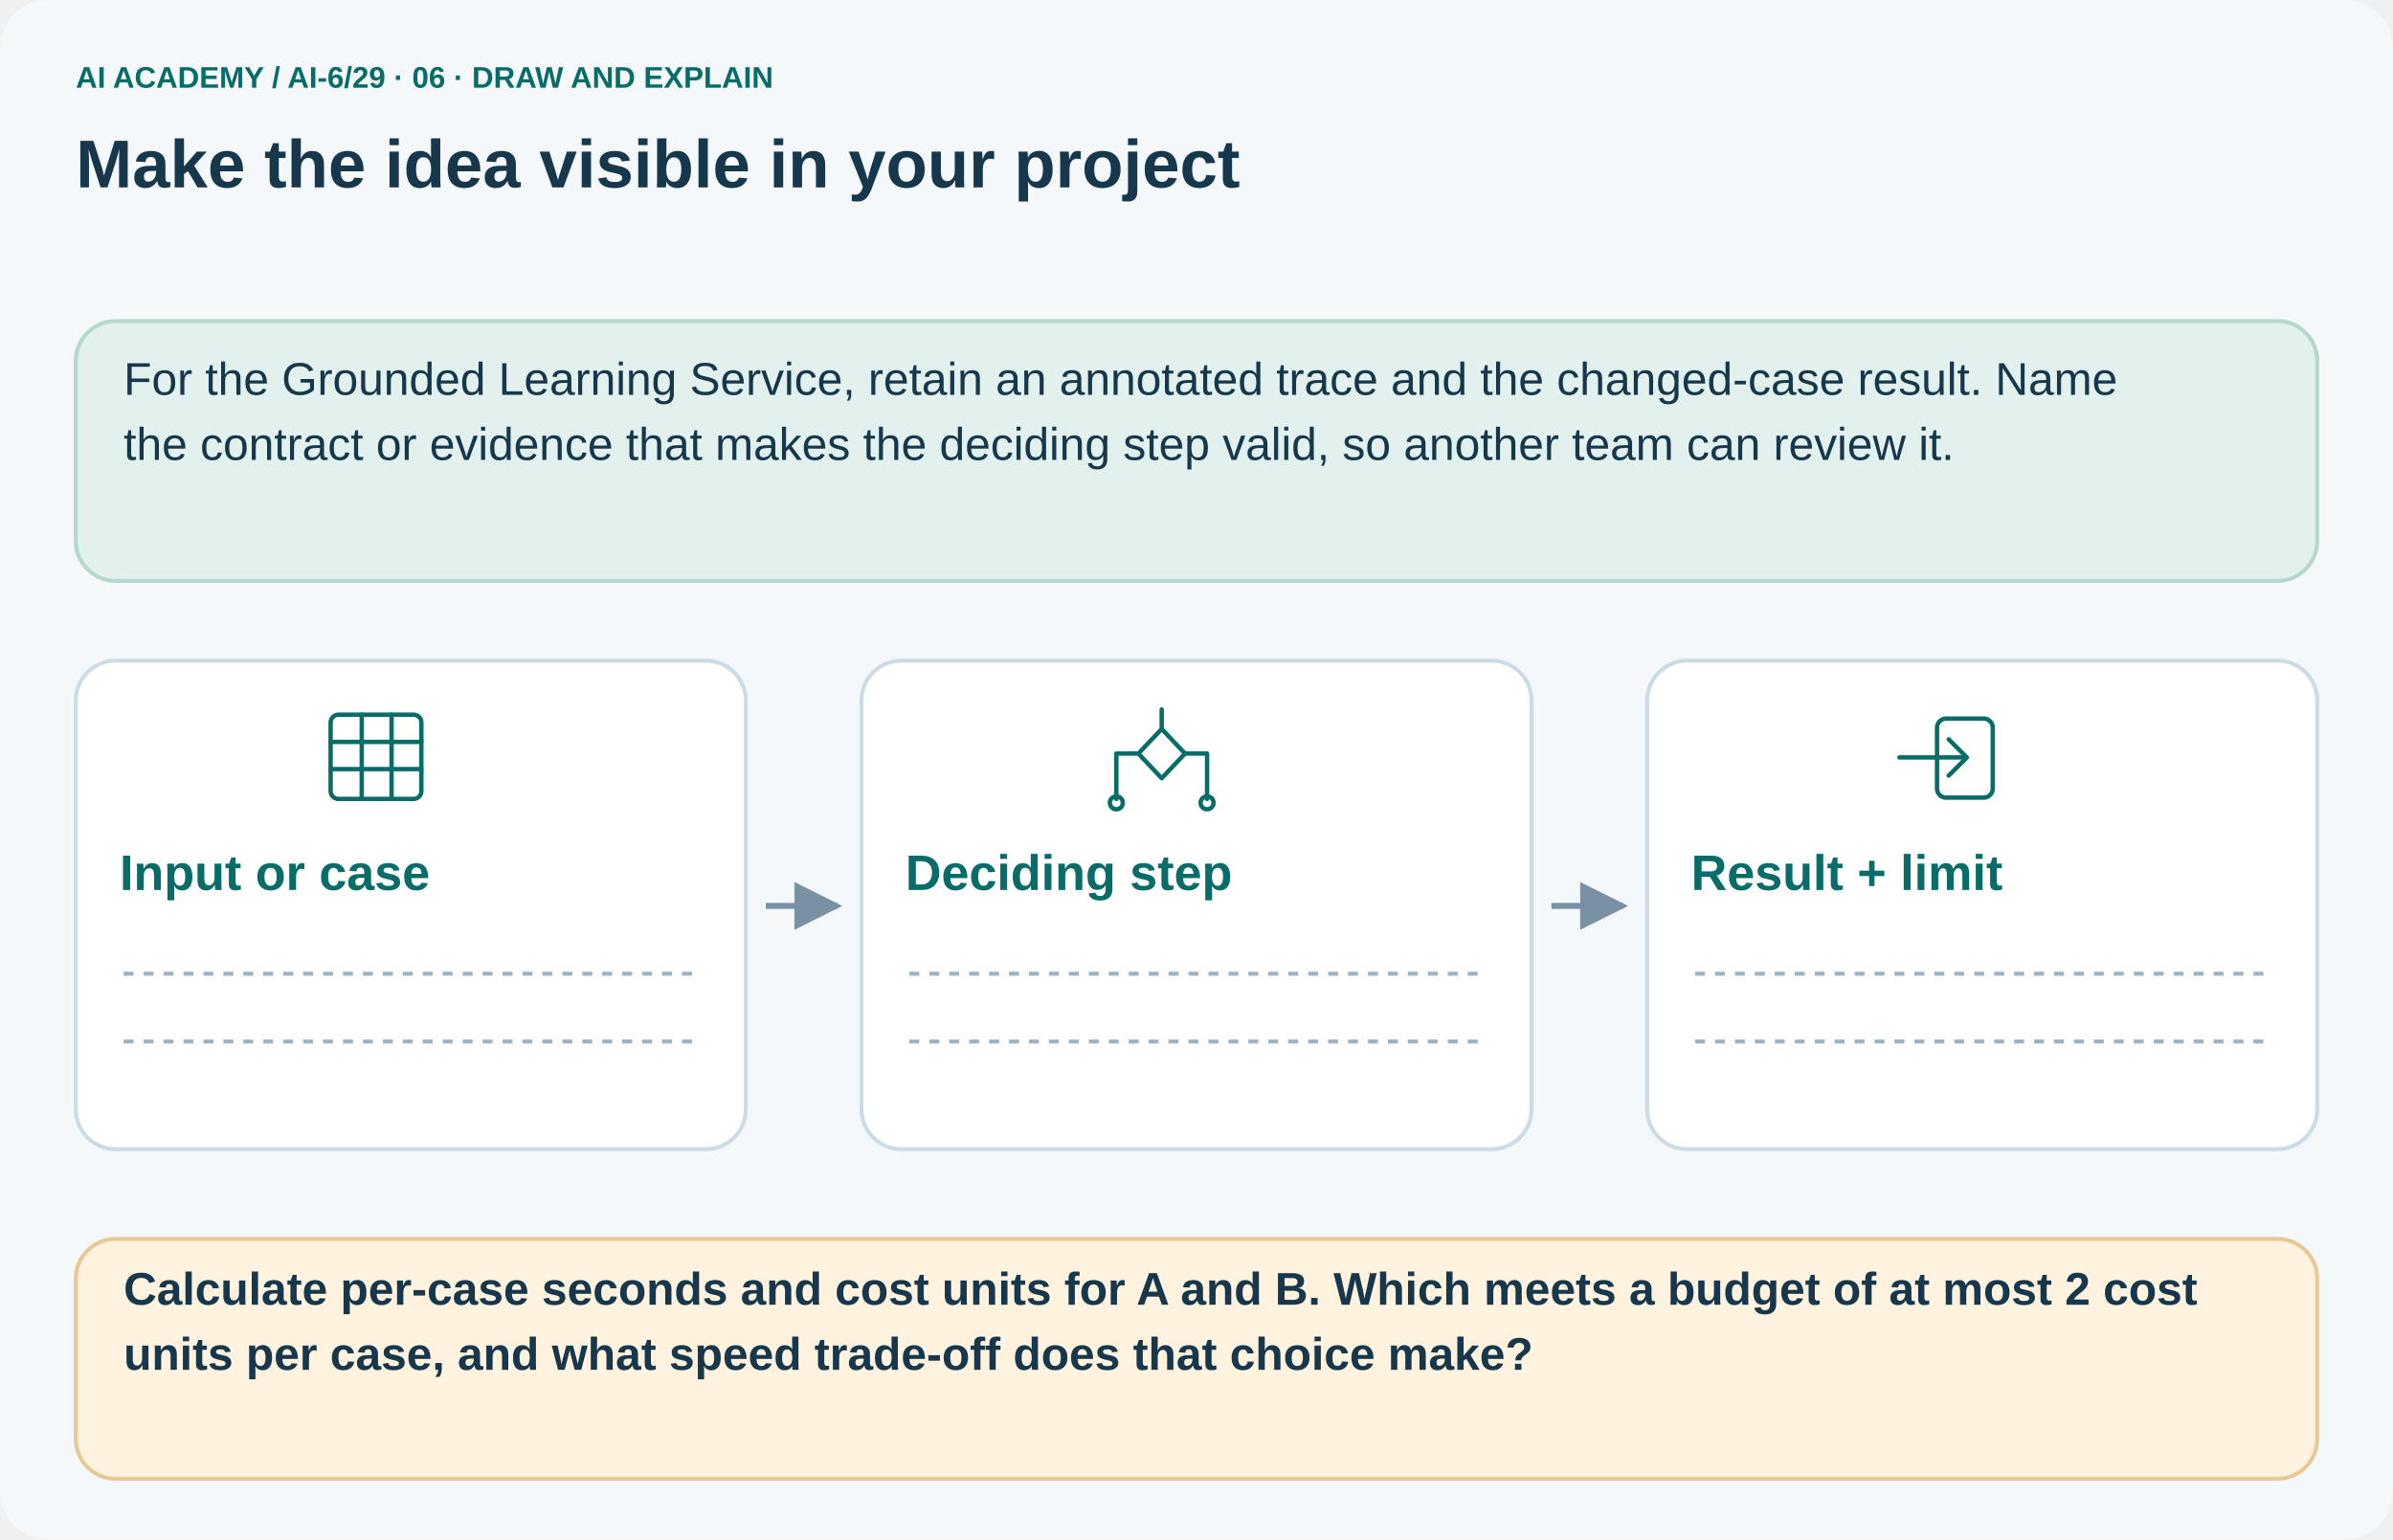
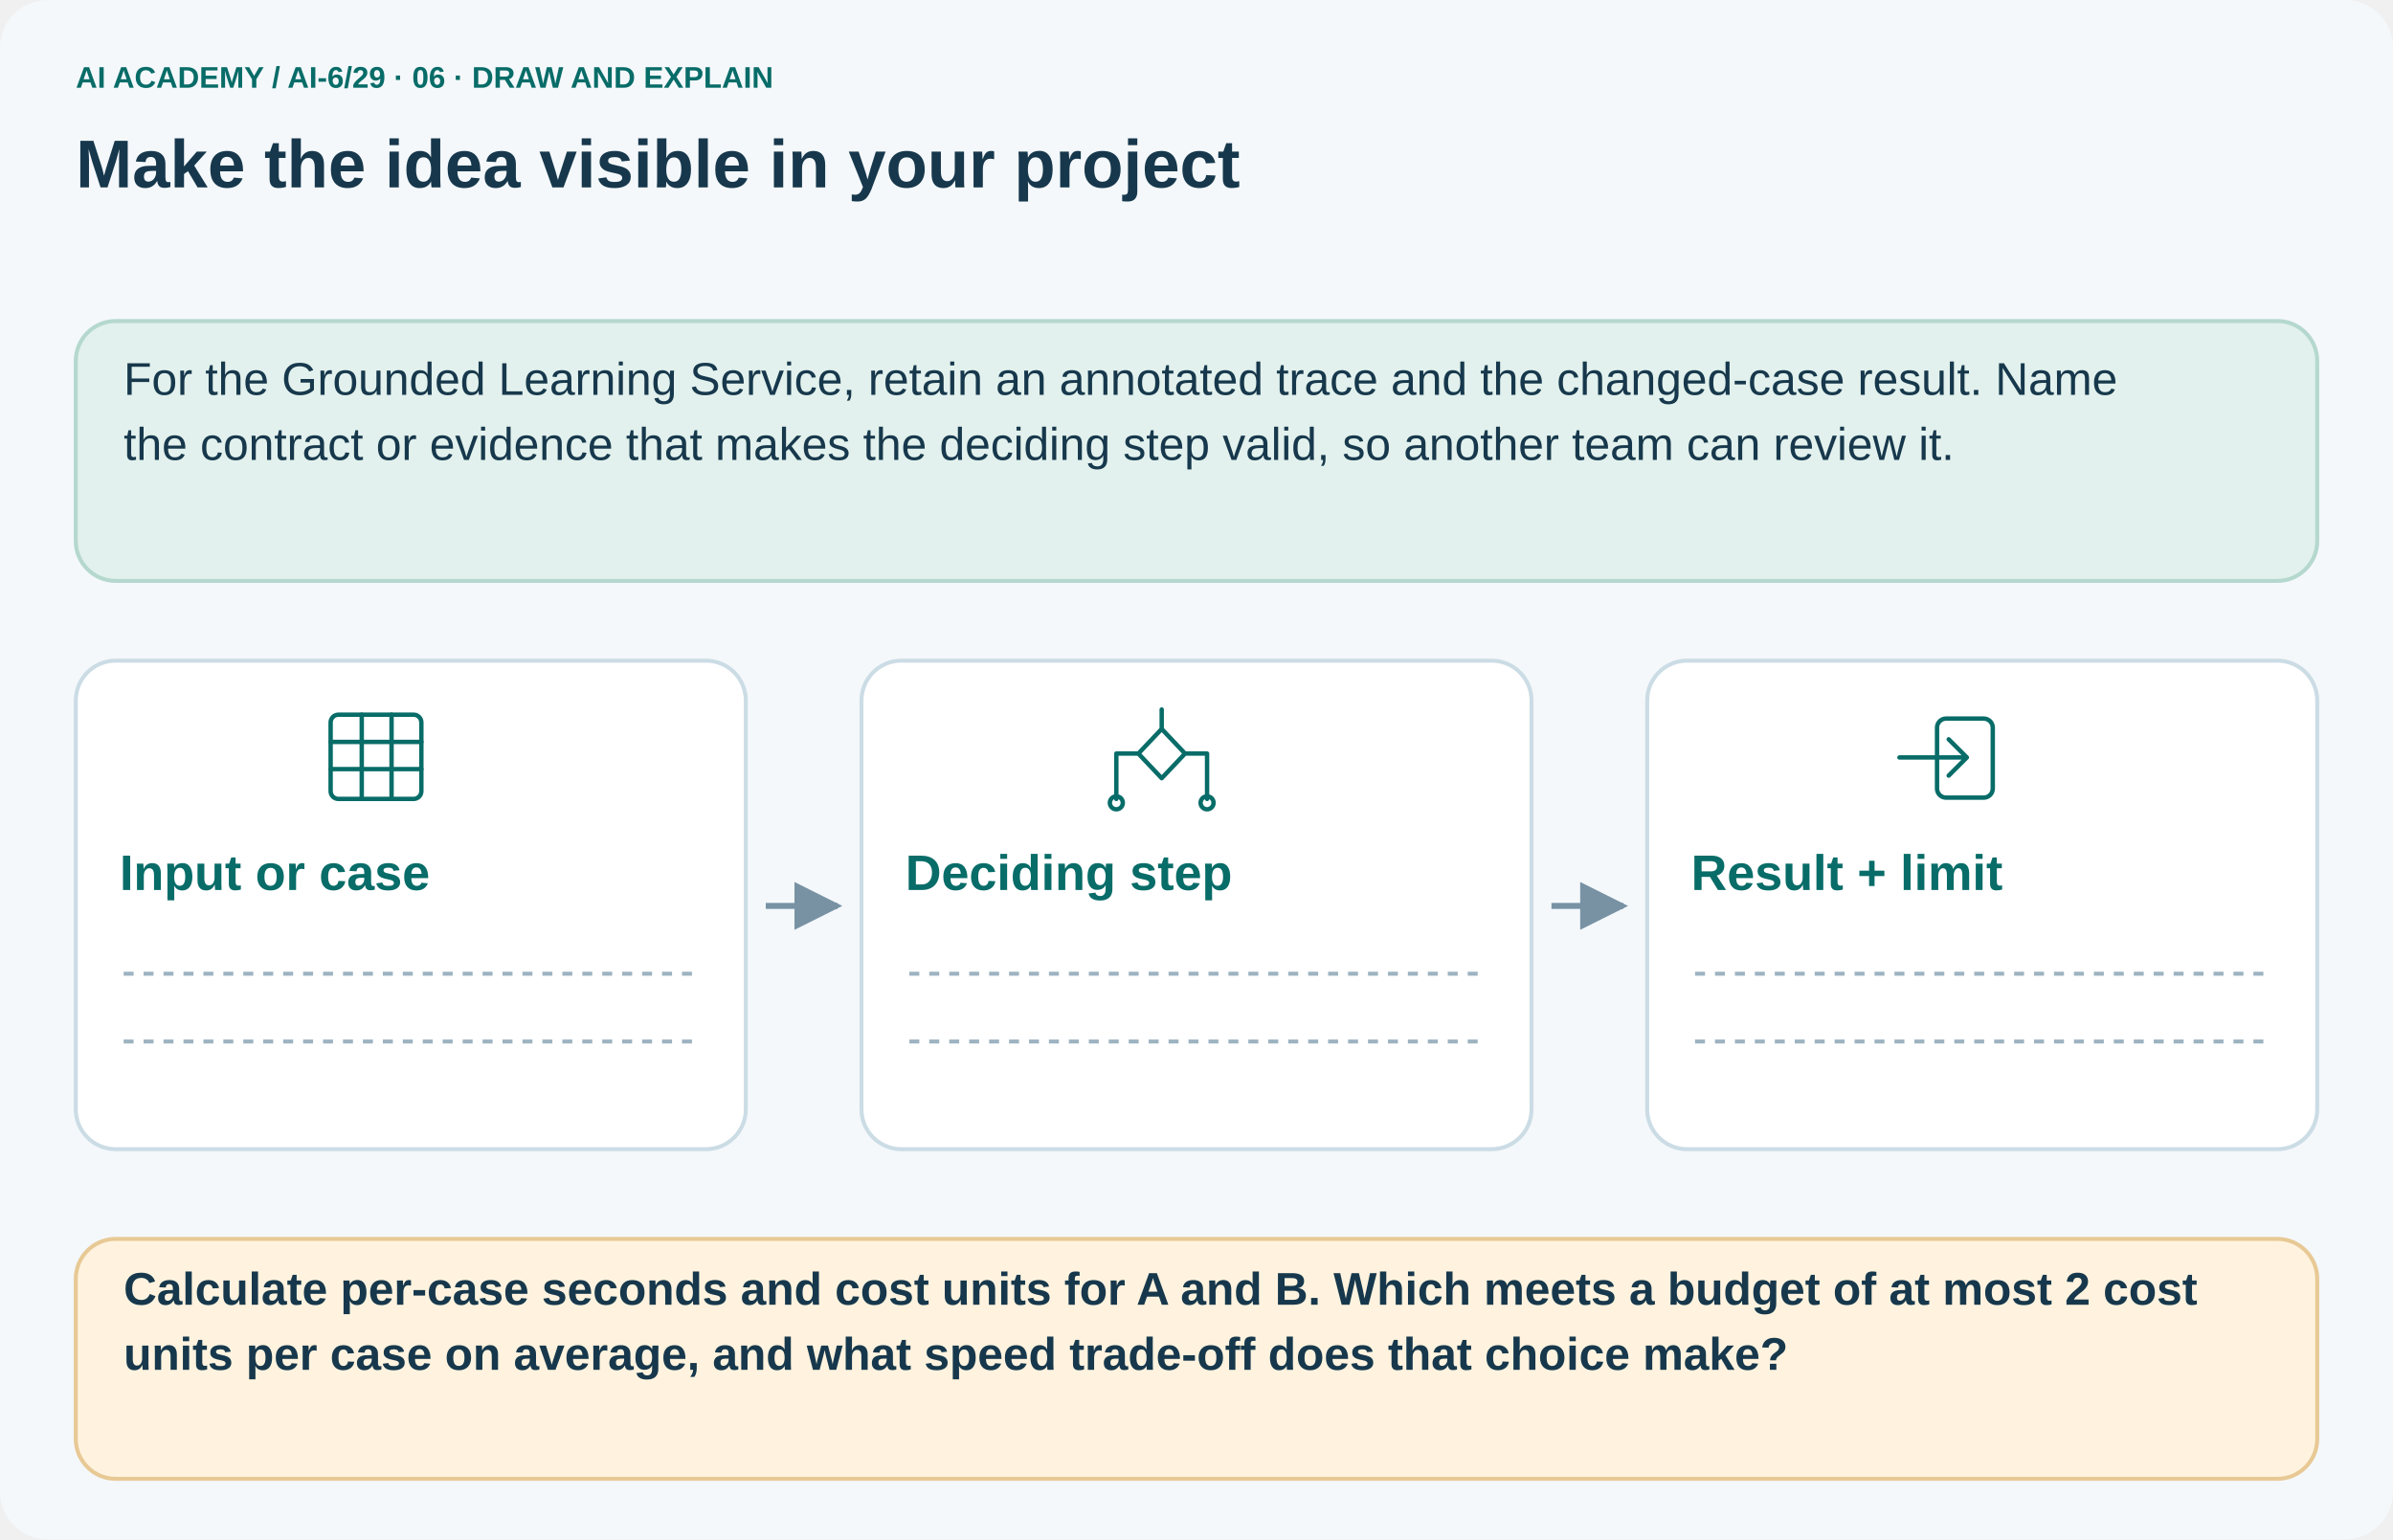
<svg xmlns="http://www.w3.org/2000/svg" width="1200" height="772" viewBox="0 0 1200 772" role="img" aria-labelledby="title desc">
  <defs>
    <marker id="arrow" viewBox="0 0 10 10" refX="9" refY="5" markerWidth="8" markerHeight="8" orient="auto">
      <path d="M0 0L10 5L0 10" fill="#7892a4" />
    </marker>
  </defs>
  <rect width="1200" height="772" rx="24" fill="#f4f8fb" />
  <g font-family="Arial, Helvetica, sans-serif">
    <text x="38" y="44" fill="#086c68" font-size="15" font-weight="750">
      <tspan x="38" dy="0">AI ACADEMY / AI-6/29 · 06 · DRAW AND EXPLAIN</tspan>
    </text>
    <text x="38" y="94" fill="#17384c" font-size="34" font-weight="750">
      <tspan x="38" dy="0">Make the idea visible in your project</tspan>
    </text>
    <rect x="38" y="161" width="1124" height="130.32" rx="20" fill="#e2f1ed" stroke="#b5d8ce" stroke-width="2" />
    <text x="62" y="198" fill="#17384c" font-size="23" font-weight="500">
      <tspan x="62" dy="0">For the Grounded Learning Service, retain an annotated trace and the changed-case result. Name</tspan>
      <tspan x="62" dy="32.66">the contract or evidence that makes the deciding step valid, so another team can review it.</tspan>
    </text>
    <rect x="38" y="331.32" width="336" height="245" rx="20" fill="#fff" stroke="#cbdce5" stroke-width="2" />
    <g transform="translate(158 349.32) scale(0.65)" fill="none" stroke="#086c68" stroke-width="3.4" stroke-linecap="round" stroke-linejoin="round">
      <rect x="12" y="14" width="70" height="65" rx="6" />
      <path d="M12 35 H82 M12 56 H82 M36 14 V79 M59 14 V79" />
    </g>
    <text x="60" y="446.32" fill="#086c68" font-size="25" font-weight="750">
      <tspan x="60" dy="0">Input or case</tspan>
    </text>
    <path d="M62 488.32h288 M62 522.32h288" stroke="#9db3c1" stroke-width="2" stroke-dasharray="5 5" />
    <path d="M384 454.32 L420 454.32" stroke="#7892a4" stroke-width="3" fill="none" marker-end="url(#arrow)" />
    <rect x="432" y="331.32" width="336" height="245" rx="20" fill="#fff" stroke="#cbdce5" stroke-width="2" />
    <g transform="translate(552 349.32) scale(0.65)" fill="none" stroke="#086c68" stroke-width="3.4" stroke-linecap="round" stroke-linejoin="round">
      <path d="M47 10 V25 M47 25 L29 44 L47 63 L65 44 Z M29 44 H12 V79 M65 44 H82 V79" />
      <circle cx="12" cy="82" r="5" />
      <circle cx="82" cy="82" r="5" />
    </g>
    <text x="454" y="446.32" fill="#086c68" font-size="25" font-weight="750">
      <tspan x="454" dy="0">Deciding step</tspan>
    </text>
    <path d="M456 488.32h288 M456 522.32h288" stroke="#9db3c1" stroke-width="2" stroke-dasharray="5 5" />
    <path d="M778 454.32 L814 454.32" stroke="#7892a4" stroke-width="3" fill="none" marker-end="url(#arrow)" />
    <rect x="826" y="331.32" width="336" height="245" rx="20" fill="#fff" stroke="#cbdce5" stroke-width="2" />
    <g transform="translate(946 349.32) scale(0.65)" fill="none" stroke="#086c68" stroke-width="3.4" stroke-linecap="round" stroke-linejoin="round">
      <rect x="39" y="17" width="43" height="61" rx="7" />
      <path d="M10 47 H62 M48 33 L62 47 L48 61" />
    </g>
    <text x="848" y="446.32" fill="#086c68" font-size="25" font-weight="750">
      <tspan x="848" dy="0">Result + limit</tspan>
    </text>
    <path d="M850 488.32h288 M850 522.32h288" stroke="#9db3c1" stroke-width="2" stroke-dasharray="5 5" />
    <rect x="38" y="621.32" width="1124" height="120.32" rx="20" fill="#fff3df" stroke="#e8c995" stroke-width="2" />
    <text x="62" y="654.32" fill="#17384c" font-size="23" font-weight="650">
      <tspan x="62" dy="0">Calculate per-case seconds and cost units for A and B. Which meets a budget of at most 2 cost</tspan>
-       <tspan x="62" dy="32.66">units per case, and what speed trade-off does that choice make?</tspan>
+       <tspan x="62" dy="32.66">units per case on average, and what speed trade-off does that choice make?</tspan>
    </text>
  </g>
</svg>
